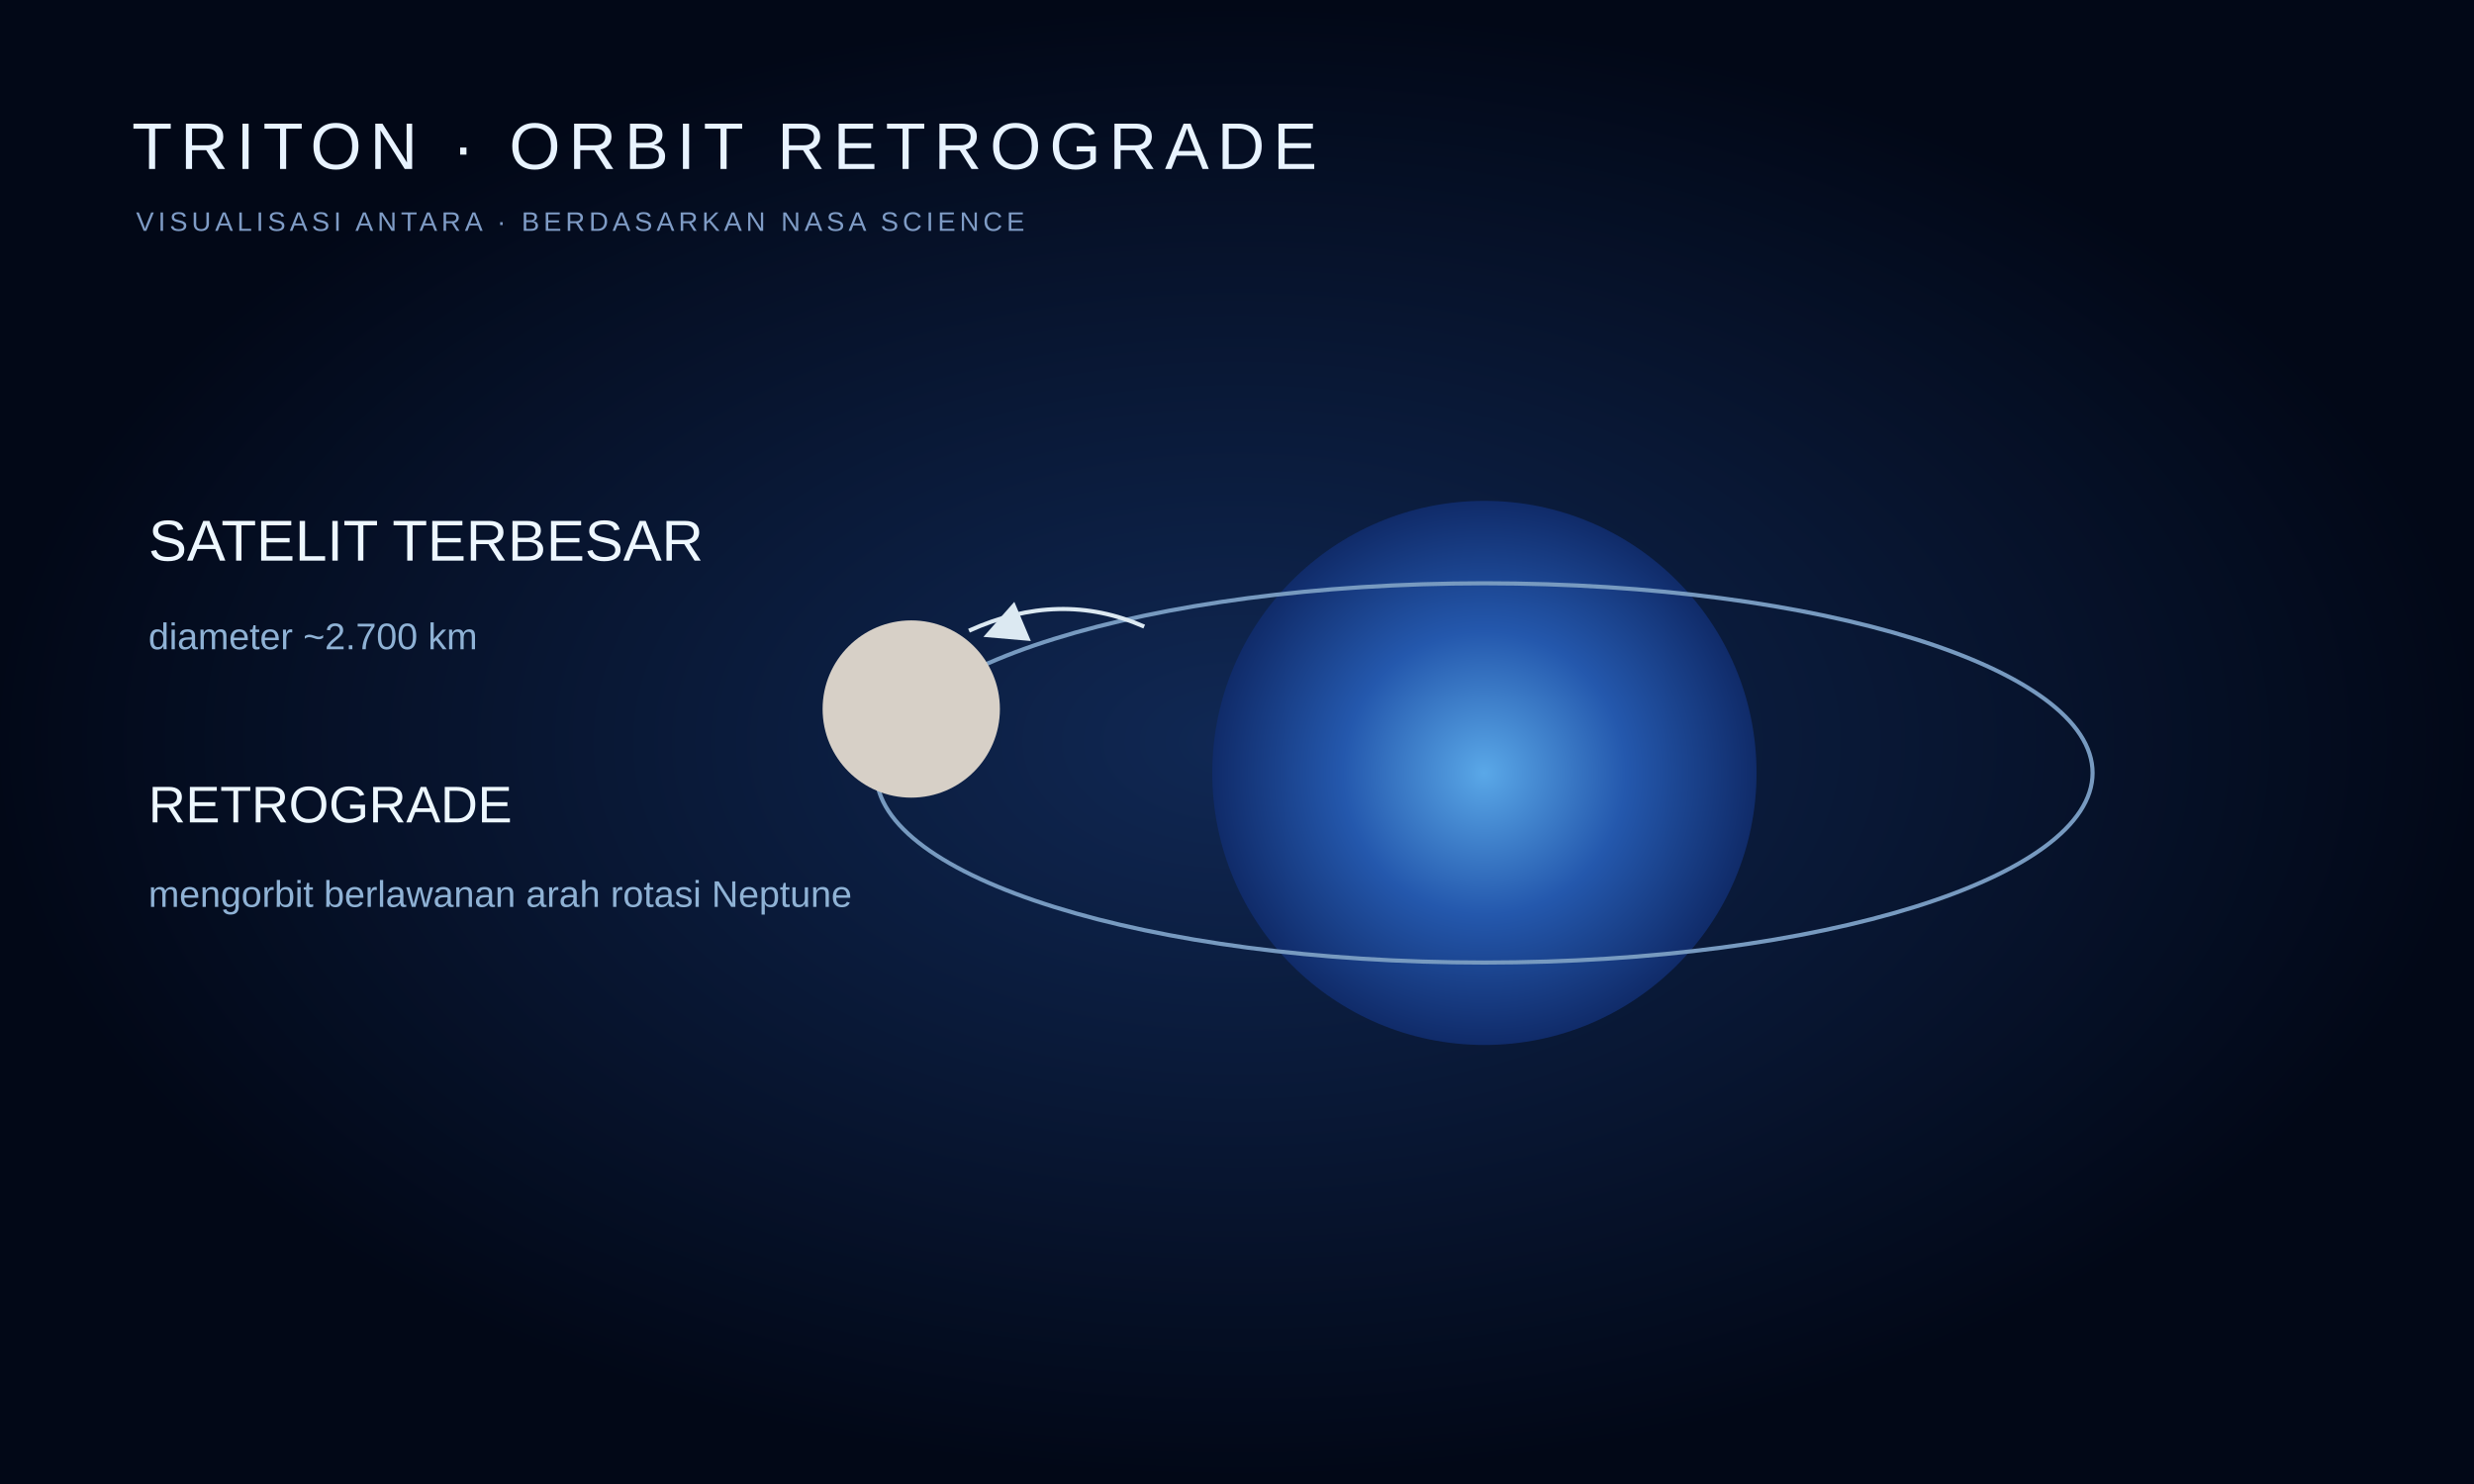
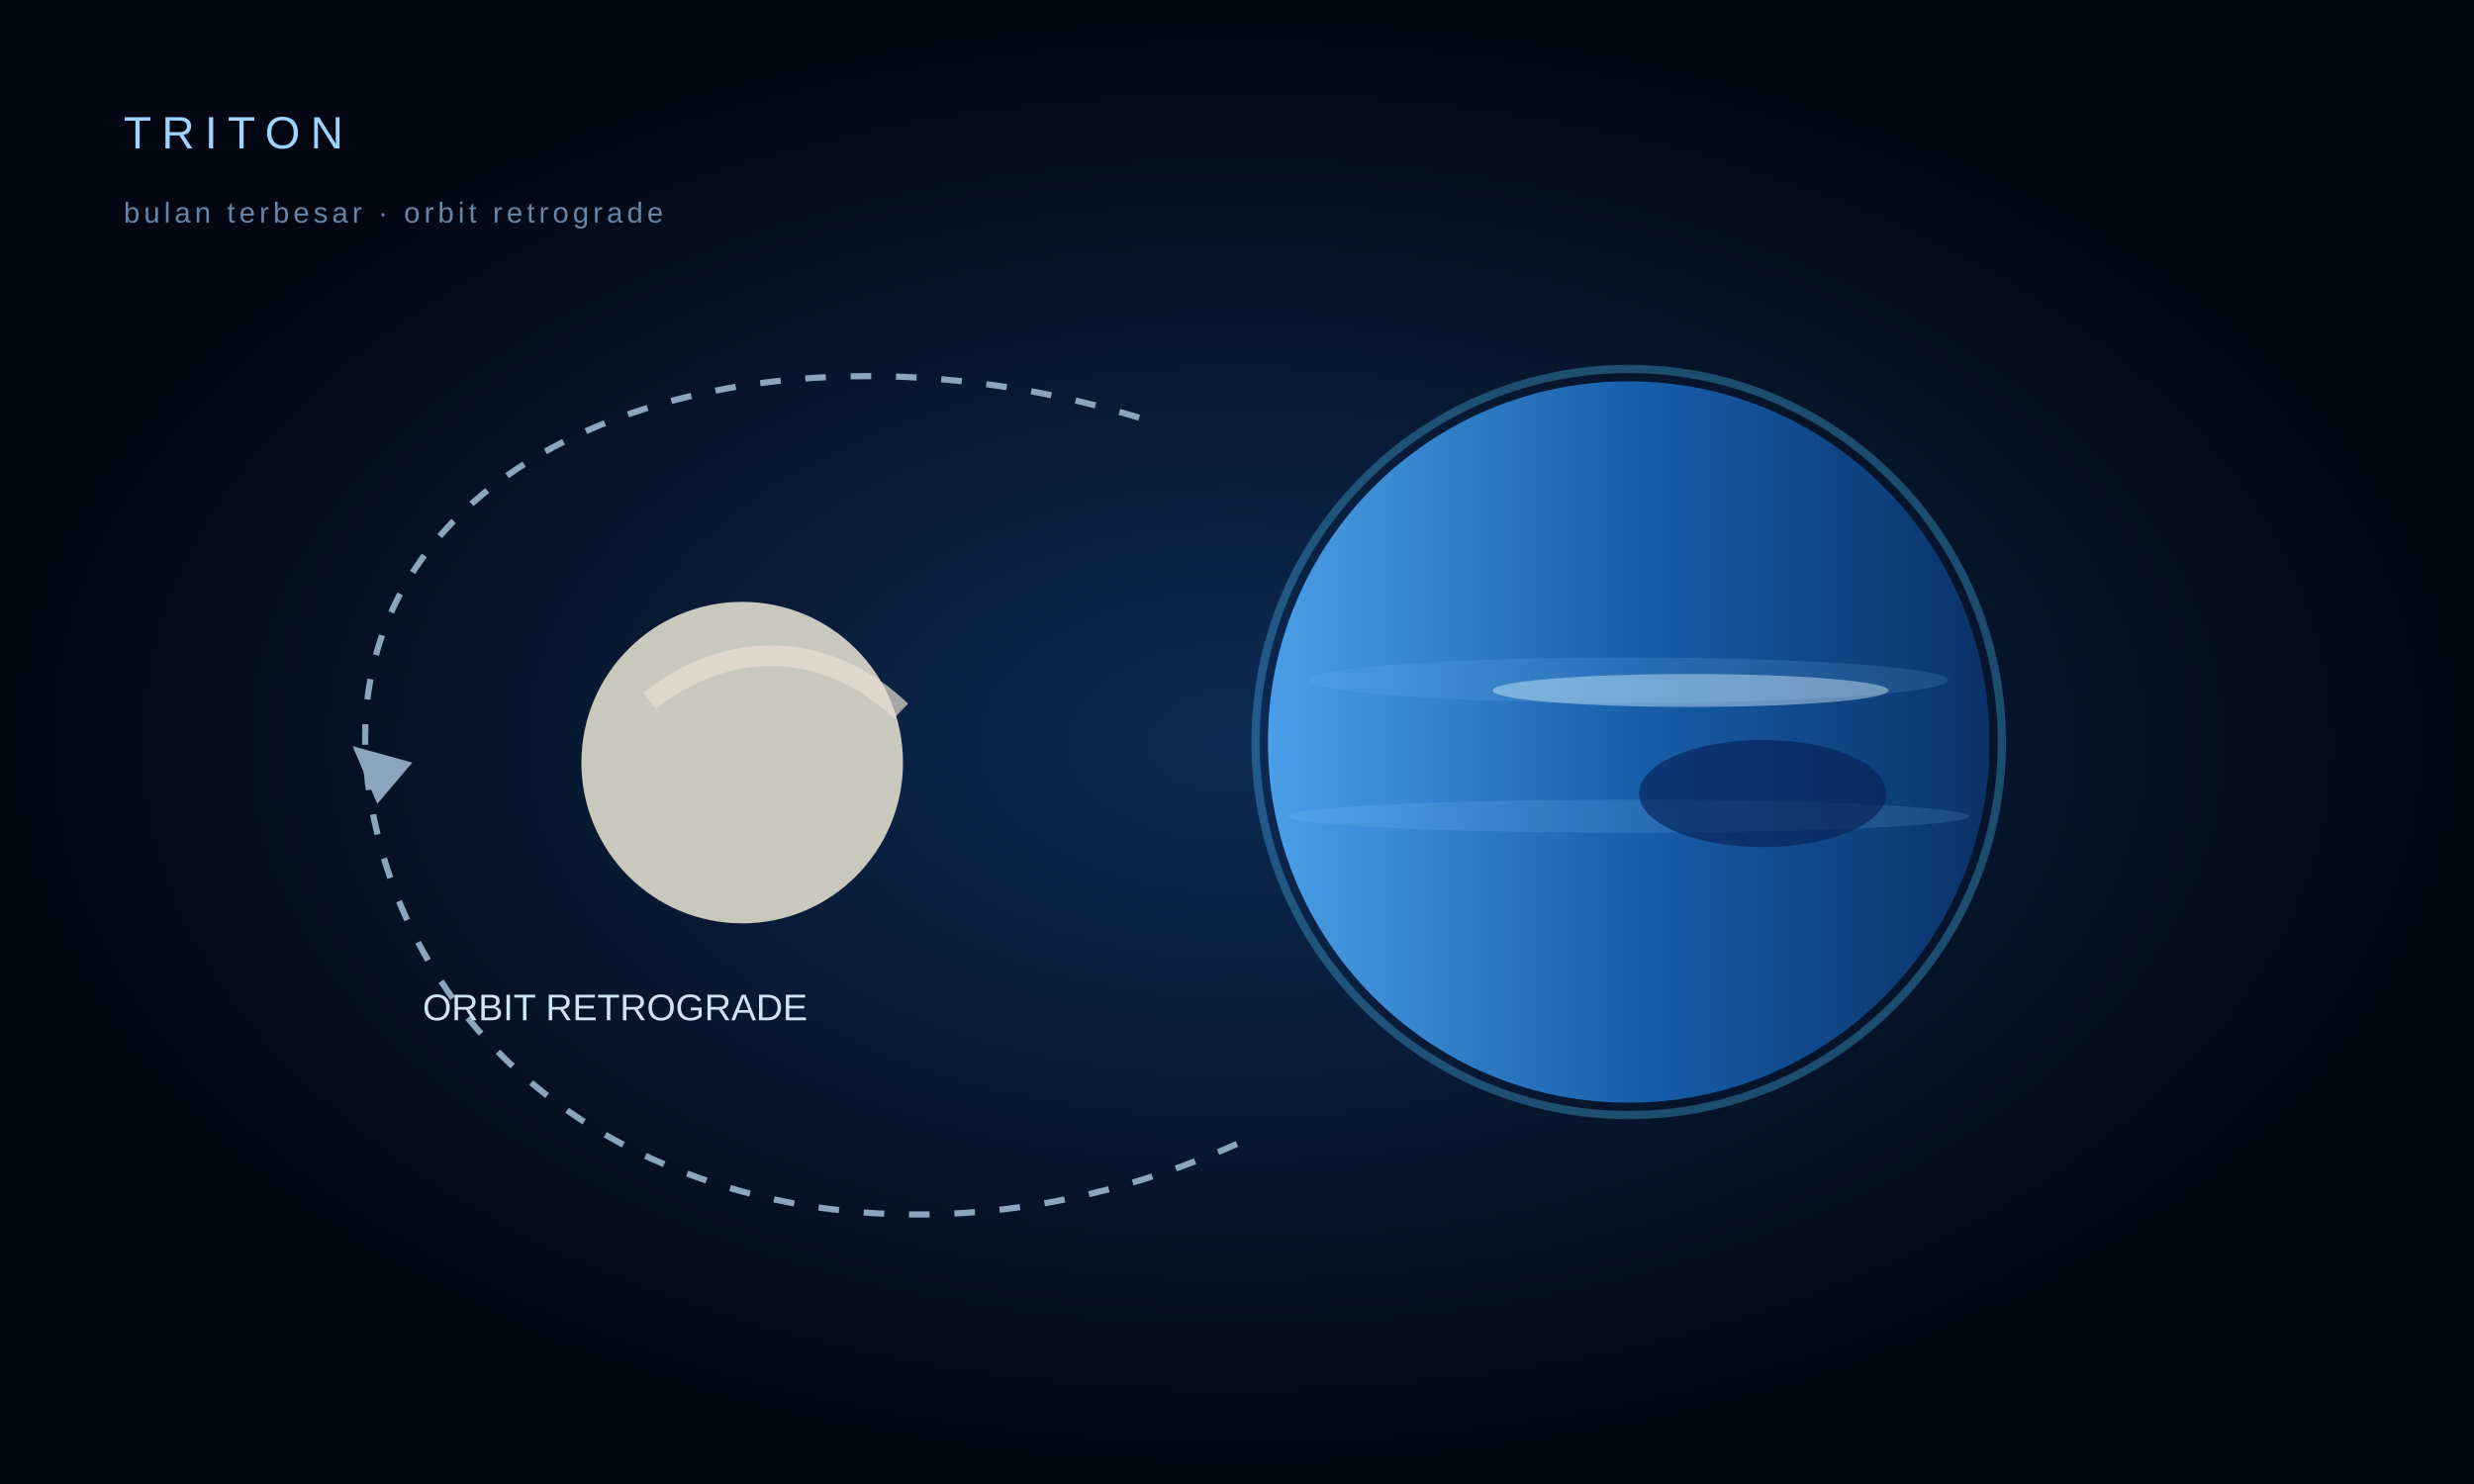
- <svg xmlns="http://www.w3.org/2000/svg" viewBox="0 0 1200 720">
+ <svg xmlns="http://www.w3.org/2000/svg" viewBox="0 0 1200 720" role="img" aria-label="Triton">
  <defs>
    <radialGradient id="bg">
-       <stop stop-color="#102854" />
-       <stop offset="1" stop-color="#020817" />
+       <stop offset="0" stop-color="#0d2b55" />
+       <stop offset="1" stop-color="#020711" />
    </radialGradient>
-     <radialGradient id="n">
-       <stop stop-color="#5aa8e8" />
-       <stop offset=".52" stop-color="#2458ad" />
-       <stop offset="1" stop-color="#102b69" />
-     </radialGradient>
-     <filter id="g">
-       <feGaussianBlur stdDeviation="7" />
+     <linearGradient id="blue">
+       <stop stop-color="#4b9fe8" />
+       <stop offset=".52" stop-color="#175eaa" />
+       <stop offset="1" stop-color="#0b3268" />
+     </linearGradient>
+     <filter id="glow">
+       <feGaussianBlur stdDeviation="10" />
    </filter>
  </defs>
  <rect width="1200" height="720" fill="url(#bg)" />
-   <text x="64" y="82" fill="#e8f3ff" font-family="Arial" font-size="32" letter-spacing="4">TRITON · ORBIT RETROGRADE</text>
-   <text x="66" y="112" fill="#7f9cc6" font-family="Arial" font-size="13" letter-spacing="2">VISUALISASI ANTARA · BERDASARKAN NASA SCIENCE</text>
-   <circle cx="720" cy="375" r="132" fill="url(#n)" />
-   <ellipse cx="720" cy="375" rx="295" ry="92" fill="none" stroke="#779ac0" stroke-width="2" />
-   <circle cx="442" cy="344" r="43" fill="#d7d0c7" />
-   <path d="M470 306 Q514 286 555 304" stroke="#dce9f2" stroke-width="2" fill="none" />
-   <path d="M492 292l-15 17 23 2z" fill="#dce9f2" />
-   <text x="72" y="272" fill="#edf7ff" font-family="Arial" font-size="28">SATELIT TERBESAR</text>
-   <text x="72" y="315" fill="#8fb2d5" font-family="Arial" font-size="18">diameter ~2.700 km</text>
-   <text x="72" y="399" fill="#edf7ff" font-family="Arial" font-size="25">RETROGRADE</text>
-   <text x="72" y="440" fill="#8fb2d5" font-family="Arial" font-size="18">mengorbit berlawanan arah rotasi Neptune</text>
+   <text x="60" y="72" fill="#9ed4ff" font-size="22" font-family="Arial" letter-spacing="5">TRITON</text>
+   <text x="60" y="108" fill="#6686a7" font-size="14" font-family="Arial" letter-spacing="2">bulan terbesar · orbit retrograde</text>
+   <circle cx="790" cy="360" r="175" fill="url(#blue)" />
+   <ellipse cx="790" cy="330" rx="155" ry="11" fill="#7bc1f0" opacity=".16" />
+   <ellipse cx="790" cy="396" rx="165" ry="8" fill="#8fd6ff" opacity=".14" />
+   <ellipse cx="855" cy="385" rx="60" ry="26" fill="#051f52" opacity=".62" />
+   <ellipse cx="820" cy="335" rx="96" ry="8" fill="#dff8ff" opacity=".42" />
+   <circle cx="790" cy="360" r="181" fill="none" stroke="#4fc5ff" stroke-opacity=".32" stroke-width="4" />
+   <circle cx="360" cy="370" r="78" fill="#c9c8bd" />
+   <path d="M315 340c45-35 92-24 122 5" fill="none" stroke="#e7ddd3" stroke-width="10" opacity=".7" />
+   <path d="M600 555C410 640 210 560 180 390C150 220 360 140 560 205" fill="none" stroke="#8aa5bc" stroke-width="3" stroke-dasharray="10 12" />
+   <path d="m183 390-12-28 29 8z" fill="#8aa5bc" />
+   <text x="205" y="495" fill="#cfe4f2" font-size="18" font-family="Arial">ORBIT RETROGRADE</text>
</svg>
